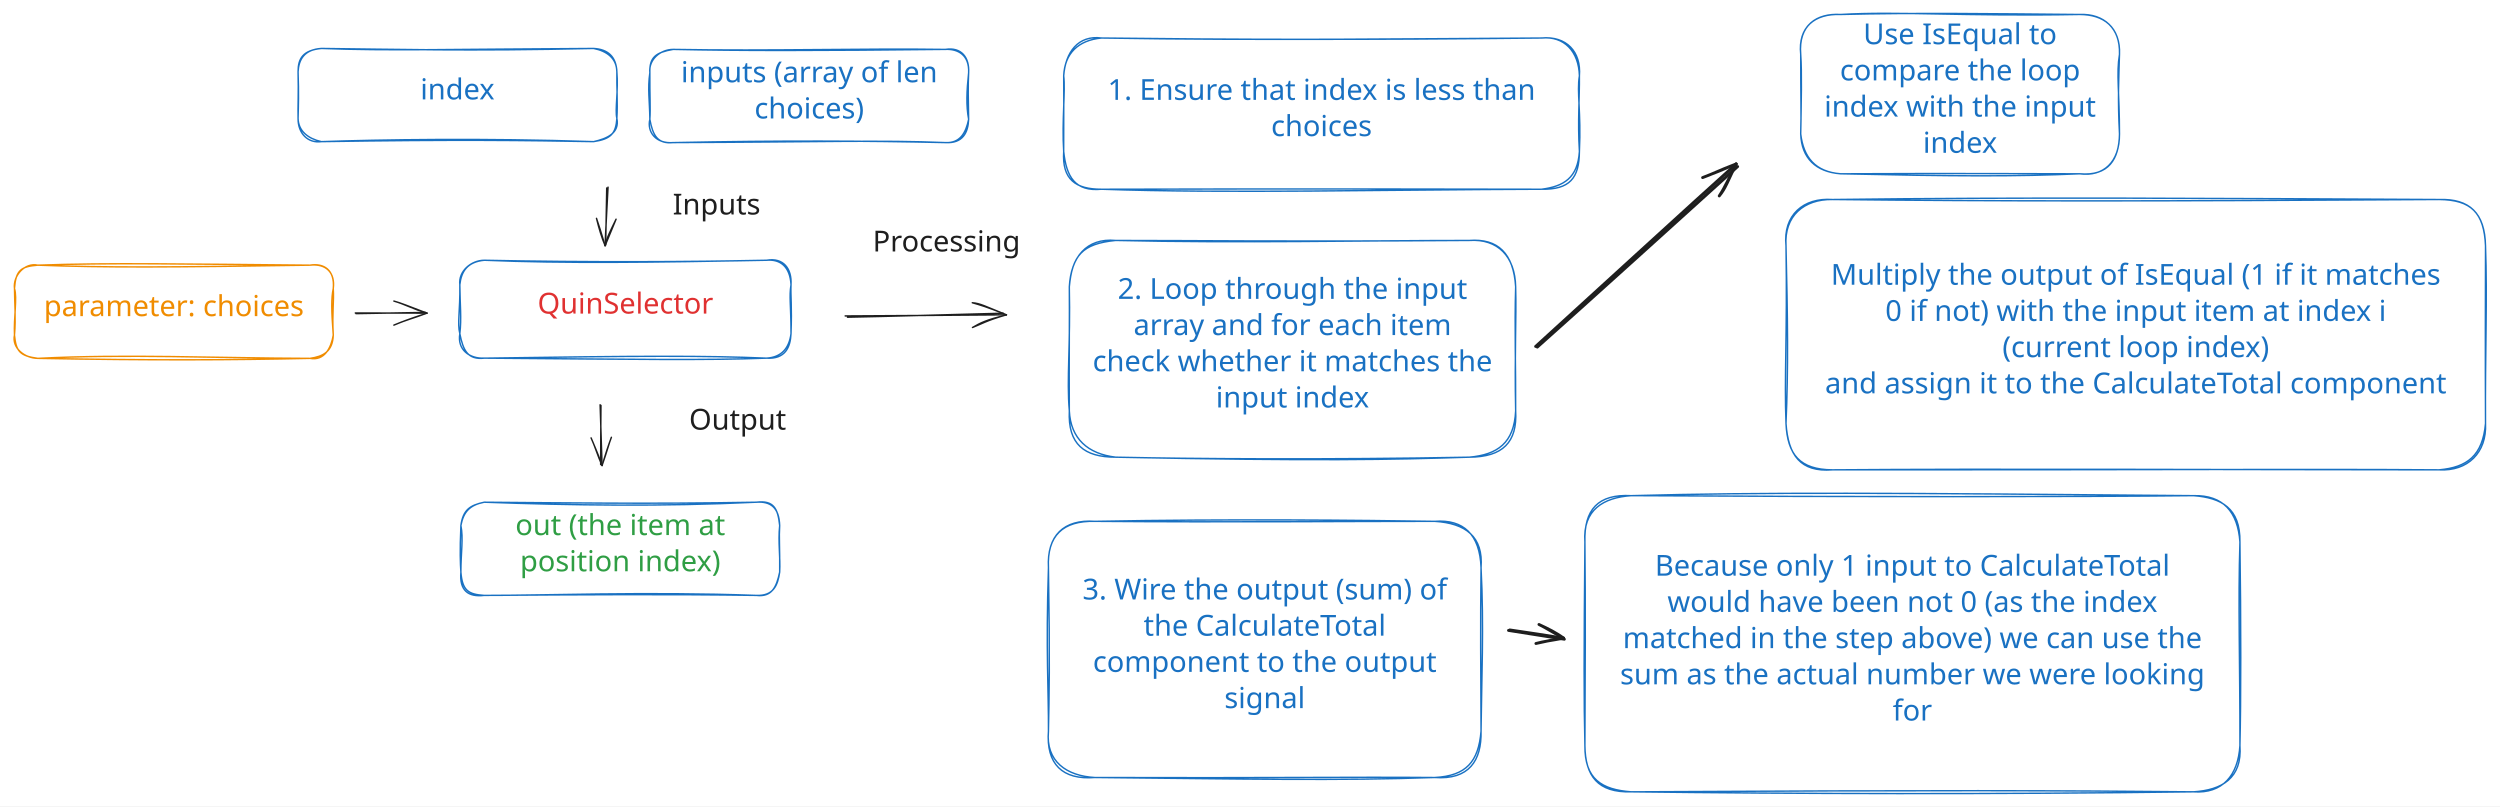
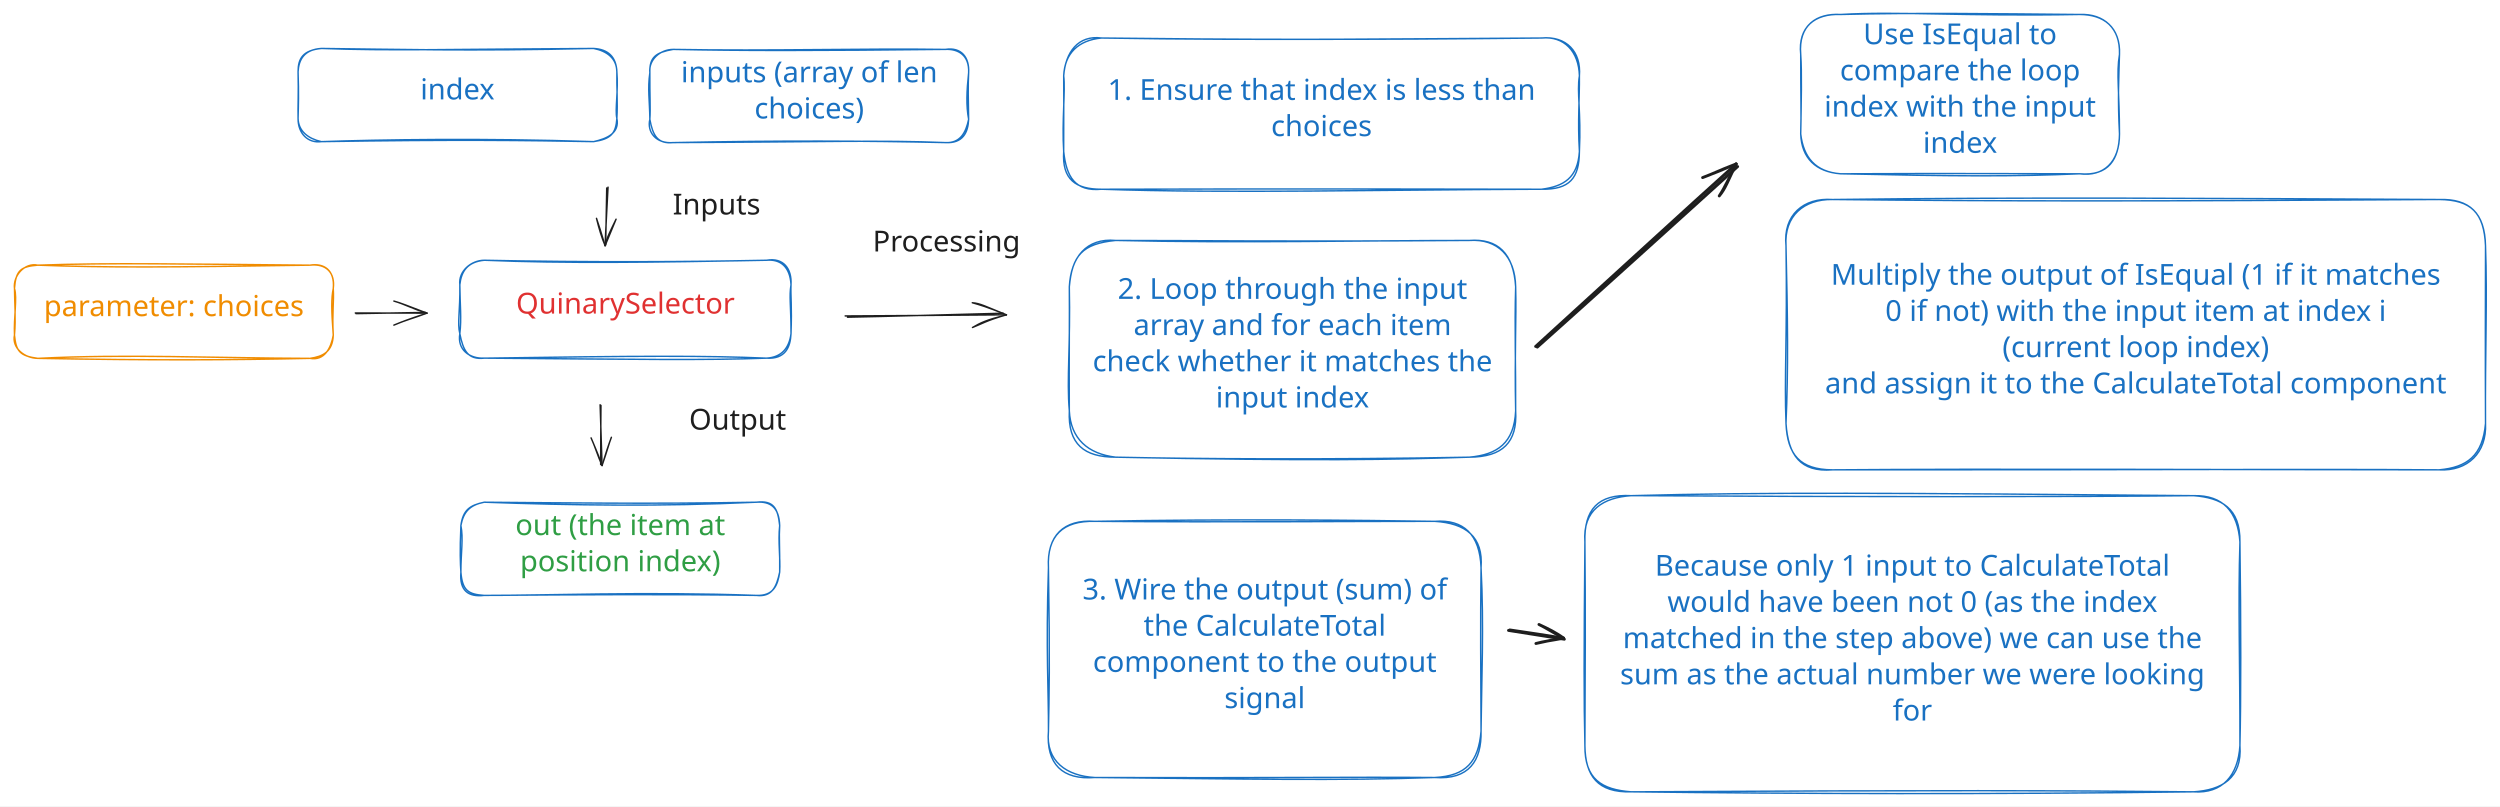
<svg xmlns="http://www.w3.org/2000/svg" version="1.1" viewBox="0 0 1726.24 556.75" width="3452.48" height="1113.5">
  <defs>
    <style class="style-fonts">
      @font-face {
        font-family: "Virgil";
        src: url("https://excalidraw.com/Virgil.woff2");
      }
      @font-face {
        font-family: "Cascadia";
        src: url("https://excalidraw.com/Cascadia.woff2");
      }
      @font-face {
        font-family: "Assistant";
        src: url("https://excalidraw.com/Assistant-Regular.woff2");
      }
    </style>
  </defs>
  <rect x="0" y="0" width="1726.24" height="556.75" fill="#ffffff" />
  <g stroke-linecap="round" transform="translate(317.509 179.7014) rotate(0 114.3381 33.80052)">
    <path d="M16.9 0 C72.55 2.34, 132.99 1.53, 211.78 0 M16.9 0 C88.23 1.51, 160.2 1.11, 211.78 0 M211.78 0 C221.4 -0.9, 228.03 4.57, 228.68 16.9 M211.78 0 C223.53 -2.05, 229.36 5.89, 228.68 16.9 M228.68 16.9 C227.3 25.43, 228.65 30.07, 228.68 50.7 M228.68 16.9 C228.34 24.66, 229.43 31.74, 228.68 50.7 M228.68 50.7 C227.41 60.67, 222.15 66.99, 211.78 67.6 M228.68 50.7 C228.29 60.16, 224.61 68.44, 211.78 67.6 M211.78 67.6 C169.85 65.81, 125.64 65.97, 16.9 67.6 M211.78 67.6 C169.39 69.18, 125.54 68.43, 16.9 67.6 M16.9 67.6 C6.67 68.07, -1.92 61.77, 0 50.7 M16.9 67.6 C5.51 68.88, 2.29 62.3, 0 50.7 M0 50.7 C-1.87 43.4, 0.28 35.31, 0 16.9 M0 50.7 C1.28 40.31, 0.13 30.36, 0 16.9 M0 16.9 C1.02 7.57, 5.31 1.13, 16.9 0 M0 16.9 C-1.1 7.63, 7.74 0.04, 16.9 0" stroke="#1971c2" stroke-width="1" fill="none" />
  </g>
  <g transform="translate(372.0972 201.0019) rotate(0 59.74994 12.5)">
-     <text x="59.75" y="0" font-family="Virgil, Segoe UI Emoji" font-size="20px" fill="#e03131" text-anchor="middle" style="white-space: pre;" direction="ltr" dominant-baseline="text-before-edge">QuinSelector</text>
+     <text x="59.75" y="0" font-family="Virgil, Segoe UI Emoji" font-size="20px" fill="#e03131" text-anchor="middle" style="white-space: pre;" direction="ltr" dominant-baseline="text-before-edge">QuinarySelector</text>
  </g>
  <g stroke-linecap="round" transform="translate(448.7208 34.1101) rotate(0 110.0576 32.17742)">
    <path d="M16.09 0 C84.07 1.21, 147.39 -0.83, 204.03 0 M16.09 0 C64.24 1.04, 113.7 0.96, 204.03 0 M204.03 0 C215.18 -1.78, 220.71 5.58, 220.12 16.09 M204.03 0 C212.68 -0.47, 220.72 3.86, 220.12 16.09 M220.12 16.09 C218.72 29.08, 218.34 38.96, 220.12 48.27 M220.12 16.09 C219.67 25.06, 219.86 35.02, 220.12 48.27 M220.12 48.27 C219.78 57.42, 216.11 65.08, 204.03 64.35 M220.12 48.27 C218.22 57.46, 214.31 64.92, 204.03 64.35 M204.03 64.35 C159.38 62.49, 119.59 63.98, 16.09 64.35 M204.03 64.35 C148.75 63.12, 91.48 62.79, 16.09 64.35 M16.09 64.35 C5.26 65.47, 1.99 59.28, 0 48.27 M16.09 64.35 C4.19 65.33, -2.13 57, 0 48.27 M0 48.27 C-0.16 35.11, -1.64 27.36, 0 16.09 M0 48.27 C0.56 40.87, -0.11 32.11, 0 16.09 M0 16.09 C-0.96 7.1, 7.19 0.03, 16.09 0 M0 16.09 C-0.34 5.39, 4.09 2.09, 16.09 0" stroke="#1971c2" stroke-width="1" fill="none" />
  </g>
  <g transform="translate(456.2784 41.28752) rotate(0 102.4999 25)">
    <text x="102.5" y="0" font-family="Virgil, Segoe UI Emoji" font-size="20px" fill="#1971c2" text-anchor="middle" style="white-space: pre;" direction="ltr" dominant-baseline="text-before-edge">inputs (array of len </text>
    <text x="102.5" y="25" font-family="Virgil, Segoe UI Emoji" font-size="20px" fill="#1971c2" text-anchor="middle" style="white-space: pre;" direction="ltr" dominant-baseline="text-before-edge">choices)</text>
  </g>
  <g stroke-linecap="round">
    <g transform="translate(419.0922 130.0318) rotate(0 -0.4458028 19.7825)">
      <path d="M-0.16 -0.22 C-0.37 6.39, -0.66 32.54, -0.86 39.13 M0.76 -0.8 C0.45 5.91, -1.1 32.84, -1.27 39.6" stroke="#1e1e1e" stroke-width="1" fill="none" />
    </g>
    <g transform="translate(419.0922 130.0318) rotate(0 -0.4458028 19.7825)">
      <path d="M-7.22 20.73 C-5.48 27.85, -3.65 34.02, -1.27 39.6 M-7.22 20.73 C-5.63 25.12, -4.07 30.43, -1.27 39.6" stroke="#1e1e1e" stroke-width="1" fill="none" />
    </g>
    <g transform="translate(419.0922 130.0318) rotate(0 -0.4458028 19.7825)">
      <path d="M6.3 21.32 C2.99 28.2, -0.23 34.15, -1.27 39.6 M6.3 21.32 C4.45 25.52, 2.56 30.68, -1.27 39.6" stroke="#1e1e1e" stroke-width="1" fill="none" />
    </g>
  </g>
  <mask />
  <g stroke-linecap="round" transform="translate(10 183.0976) rotate(0 110.0576 32.17742)">
    <path d="M16.09 0 C65.52 -1.77, 117.23 -0.77, 204.03 0 M16.09 0 C62.77 1.79, 107.96 1.47, 204.03 0 M204.03 0 C215.28 -1.3, 221.54 5.4, 220.12 16.09 M204.03 0 C213.57 -1.61, 221.31 3.31, 220.12 16.09 M220.12 16.09 C218.69 22.82, 218.81 31.19, 220.12 48.27 M220.12 16.09 C220.74 25.12, 219.24 32.76, 220.12 48.27 M220.12 48.27 C219.73 59.49, 213.33 63.06, 204.03 64.35 M220.12 48.27 C218.67 57.14, 213.96 66.25, 204.03 64.35 M204.03 64.35 C138.53 64.17, 76.62 61.21, 16.09 64.35 M204.03 64.35 C150.49 65.55, 94.45 65.82, 16.09 64.35 M16.09 64.35 C3.51 62.62, 1.11 59.42, 0 48.27 M16.09 64.35 C7.02 64.25, -1.98 57.19, 0 48.27 M0 48.27 C-0.61 36.46, 2.06 22.29, 0 16.09 M0 48.27 C1.07 36.82, 0.01 25.35, 0 16.09 M0 16.09 C-1.11 7.18, 7.2 -1.97, 16.09 0 M0 16.09 C0.91 3.21, 4.75 0.94, 16.09 0" stroke="#f08c00" stroke-width="1" fill="none" />
  </g>
  <g transform="translate(29.23766 202.775) rotate(0 90.81992 12.5)">
    <text x="90.82" y="0" font-family="Virgil, Segoe UI Emoji" font-size="20px" fill="#f08c00" text-anchor="middle" style="white-space: pre;" direction="ltr" dominant-baseline="text-before-edge">parameter: choices</text>
  </g>
  <g transform="translate(464.4939 132.5786) rotate(0 31.80997 12.5)">
    <text x="0" y="0" font-family="Virgil, Segoe UI Emoji" font-size="20px" fill="#1e1e1e" text-anchor="start" style="white-space: pre;" direction="ltr" dominant-baseline="text-before-edge">Inputs</text>
  </g>
  <g transform="translate(475.7801 281.1455) rotate(0 34.84996 12.5)">
    <text x="0" y="0" font-family="Virgil, Segoe UI Emoji" font-size="20px" fill="#1e1e1e" text-anchor="start" style="white-space: pre;" direction="ltr" dominant-baseline="text-before-edge">Output</text>
  </g>
  <g stroke-linecap="round">
    <g transform="translate(414.7993 279.8752) rotate(0 0.2229014 20.51106)">
      <path d="M0.16 0.06 C0.14 6.96, -0.12 34.14, -0.05 40.91 M-0.42 -0.38 C-0.29 6.64, 0.81 34.64, 0.93 41.55" stroke="#1e1e1e" stroke-width="1" fill="none" />
    </g>
    <g transform="translate(414.7993 279.8752) rotate(0 0.2229014 20.51106)">
      <path d="M-6.66 22.49 C-4.19 27.7, -2.07 34.99, 0.93 41.55 M-6.66 22.49 C-5.06 26.62, -2.76 31, 0.93 41.55" stroke="#1e1e1e" stroke-width="1" fill="none" />
    </g>
    <g transform="translate(414.7993 279.8752) rotate(0 0.2229014 20.51106)">
      <path d="M7.37 22.07 C5.33 27.44, 2.94 34.86, 0.93 41.55 M7.37 22.07 C5.67 26.3, 4.68 30.78, 0.93 41.55" stroke="#1e1e1e" stroke-width="1" fill="none" />
    </g>
  </g>
  <mask />
  <g stroke-linecap="round" transform="translate(318.2396 346.7733) rotate(0 110.0576 32.17742)">
    <path d="M16.09 0 C77.67 2.22, 138.76 3.12, 204.03 0 M16.09 0 C73.38 0.42, 129.11 1.31, 204.03 0 M204.03 0 C215.92 -1.42, 218.85 4.06, 220.12 16.09 M204.03 0 C213.72 -0.7, 219.73 3.56, 220.12 16.09 M220.12 16.09 C218.9 27.55, 220.73 38.36, 220.12 48.27 M220.12 16.09 C219.57 24.48, 220.32 31.19, 220.12 48.27 M220.12 48.27 C218.81 57.43, 215.79 64.82, 204.03 64.35 M220.12 48.27 C217.91 58.77, 214.63 65.64, 204.03 64.35 M204.03 64.35 C129.77 61.54, 52.09 64.5, 16.09 64.35 M204.03 64.35 C142.8 63.48, 84.29 63.87, 16.09 64.35 M16.09 64.35 C5.04 63.62, 1.02 60.93, 0 48.27 M16.09 64.35 C4.99 65.65, -1.1 60.99, 0 48.27 M0 48.27 C0.02 34.56, 1.82 24.9, 0 16.09 M0 48.27 C-0.39 42.18, -0.8 34.49, 0 16.09 M0 16.09 C1.82 6.6, 6.15 1.96, 16.09 0 M0 16.09 C1.49 5.33, 6.15 2.09, 16.09 0" stroke="#1971c2" stroke-width="1" fill="none" />
  </g>
  <g transform="translate(339.2573 353.9507) rotate(0 89.03992 25)">
    <text x="89.04" y="0" font-family="Virgil, Segoe UI Emoji" font-size="20px" fill="#2f9e44" text-anchor="middle" style="white-space: pre;" direction="ltr" dominant-baseline="text-before-edge">out (the item at </text>
    <text x="89.04" y="25" font-family="Virgil, Segoe UI Emoji" font-size="20px" fill="#2f9e44" text-anchor="middle" style="white-space: pre;" direction="ltr" dominant-baseline="text-before-edge">position index)</text>
  </g>
  <g stroke-linecap="round">
    <g transform="translate(245.4148 216.5588) rotate(0 24.28593 -0.2290931)">
      <path d="M0.39 0.01 C8.42 -0.07, 40.21 -0.68, 48.29 -0.84 M-0.07 -0.46 C8.12 -0.45, 41.26 -0.32, 49.38 -0.34" stroke="#1e1e1e" stroke-width="1" fill="none" />
    </g>
    <g transform="translate(245.4148 216.5588) rotate(0 24.28593 -0.2290931)">
      <path d="M26.55 7.94 C34.04 4.64, 40.77 2.98, 49.38 -0.34 M26.55 7.94 C31.68 5.84, 35.88 4.12, 49.38 -0.34" stroke="#1e1e1e" stroke-width="1" fill="none" />
    </g>
    <g transform="translate(245.4148 216.5588) rotate(0 24.28593 -0.2290931)">
      <path d="M26.56 -8.67 C34 -6.55, 40.72 -2.8, 49.38 -0.34 M26.56 -8.67 C31.65 -7.27, 35.85 -5.48, 49.38 -0.34" stroke="#1e1e1e" stroke-width="1" fill="none" />
    </g>
  </g>
  <mask />
  <g stroke-linecap="round" transform="translate(734.4734 26.24845) rotate(0 178.0517 52.21169)">
    <path d="M26.11 0 C137.96 1.89, 250.55 0.39, 330 0 M26.11 0 C116.51 1.1, 207.51 1.35, 330 0 M330 0 C347.06 -1.57, 357.46 9.43, 356.1 26.11 M330 0 C345.51 -1.53, 355.66 9.27, 356.1 26.11 M356.1 26.11 C354.16 37.37, 357.42 50.83, 356.1 78.32 M356.1 26.11 C356.28 41.84, 354.8 57.01, 356.1 78.32 M356.1 78.32 C356 96.84, 349.39 104.72, 330 104.42 M356.1 78.32 C354.93 96.69, 345.27 102.43, 330 104.42 M330 104.42 C221.92 104.76, 112.83 107.45, 26.11 104.42 M330 104.42 C251.41 104.31, 171.96 104.02, 26.11 104.42 M26.11 104.42 C7.75 106.16, 1.83 95.76, 0 78.32 M26.11 104.42 C8.36 104.45, -1.27 97.82, 0 78.32 M0 78.32 C-1.36 57.33, 1.33 36.06, 0 26.11 M0 78.32 C-0.08 67.76, 0.17 55.23, 0 26.11 M0 26.11 C0.69 10.52, 10.19 1.5, 26.11 0 M0 26.11 C1.2 9.74, 10.04 -2.15, 26.11 0" stroke="#1971c2" stroke-width="1" fill="none" />
  </g>
  <g transform="translate(744.7252 53.46014) rotate(0 167.7999 25)">
    <text x="167.8" y="0" font-family="Virgil, Segoe UI Emoji" font-size="20px" fill="#1971c2" text-anchor="middle" style="white-space: pre;" direction="ltr" dominant-baseline="text-before-edge">1. Ensure that index is less than </text>
    <text x="167.8" y="25" font-family="Virgil, Segoe UI Emoji" font-size="20px" fill="#1971c2" text-anchor="middle" style="white-space: pre;" direction="ltr" dominant-baseline="text-before-edge">choices </text>
  </g>
  <g stroke-linecap="round" transform="translate(738.363 166.0304) rotate(0 154.0962 74.82412)">
    <path d="M32 0 C117.97 2, 202.79 -0.01, 276.19 0 M32 0 C89.23 -0.03, 147.31 0.92, 276.19 0 M276.19 0 C295.88 -1.33, 307.81 11.16, 308.19 32 M276.19 0 C295.89 -1.49, 306.75 8.82, 308.19 32 M308.19 32 C308.84 53.44, 307.34 78.53, 308.19 117.65 M308.19 32 C307.32 60.24, 308.37 87.51, 308.19 117.65 M308.19 117.65 C307.17 139.83, 295.67 147.92, 276.19 149.65 M308.19 117.65 C309.47 139.47, 299.18 149.54, 276.19 149.65 M276.19 149.65 C223.26 151.37, 171.05 152.48, 32 149.65 M276.19 149.65 C178.91 151.5, 83.17 150.8, 32 149.65 M32 149.65 C10.37 149.67, -1.11 140.8, 0 117.65 M32 149.65 C12.78 147.39, 0.91 136.83, 0 117.65 M0 117.65 C-1.93 96.05, 0.89 71.58, 0 32 M0 117.65 C-0.21 84.49, 0.19 50.26, 0 32 M0 32 C1.04 11.57, 11.83 -1.87, 32 0 M0 32 C1.98 10.57, 8.71 2.27, 32 0" stroke="#1971c2" stroke-width="1" fill="none" />
  </g>
  <g transform="translate(746.8693 190.8545) rotate(0 145.5899 50)">
    <text x="145.59" y="0" font-family="Virgil, Segoe UI Emoji" font-size="20px" fill="#1971c2" text-anchor="middle" style="white-space: pre;" direction="ltr" dominant-baseline="text-before-edge">2. Loop through the input </text>
    <text x="145.59" y="25" font-family="Virgil, Segoe UI Emoji" font-size="20px" fill="#1971c2" text-anchor="middle" style="white-space: pre;" direction="ltr" dominant-baseline="text-before-edge">array and for each item </text>
    <text x="145.59" y="50" font-family="Virgil, Segoe UI Emoji" font-size="20px" fill="#1971c2" text-anchor="middle" style="white-space: pre;" direction="ltr" dominant-baseline="text-before-edge">check whether it matches the</text>
    <text x="145.59" y="75" font-family="Virgil, Segoe UI Emoji" font-size="20px" fill="#1971c2" text-anchor="middle" style="white-space: pre;" direction="ltr" dominant-baseline="text-before-edge">input index</text>
  </g>
  <g transform="translate(602.5904 158.1012) rotate(0 49.66994 12.5)">
    <text x="0" y="0" font-family="Virgil, Segoe UI Emoji" font-size="20px" fill="#1e1e1e" text-anchor="start" style="white-space: pre;" direction="ltr" dominant-baseline="text-before-edge">Processing</text>
  </g>
  <g stroke-linecap="round">
    <g transform="translate(585.4138 218.7356) rotate(0 54.04946 -0.8482637)">
      <path d="M-0.23 0.3 C17.81 0.02, 89.32 -1.98, 107.25 -2.47 M-1.81 -0.59 C16.69 -0.67, 90.9 -1.14, 109.51 -1.35" stroke="#1e1e1e" stroke-width="1" fill="none" />
    </g>
    <g transform="translate(585.4138 218.7356) rotate(0 54.04946 -0.8482637)">
      <path d="M86.09 7.4 C91.74 4.12, 95.05 2.38, 109.51 -1.35 M86.09 7.4 C91.67 5.26, 95.76 2.59, 109.51 -1.35" stroke="#1e1e1e" stroke-width="1" fill="none" />
    </g>
    <g transform="translate(585.4138 218.7356) rotate(0 54.04946 -0.8482637)">
      <path d="M85.95 -9.7 C91.52 -9.26, 94.85 -7.27, 109.51 -1.35 M85.95 -9.7 C91.5 -8.09, 95.62 -7.01, 109.51 -1.35" stroke="#1e1e1e" stroke-width="1" fill="none" />
    </g>
  </g>
  <mask />
  <g stroke-linecap="round" transform="translate(205.8188 33.45182) rotate(0 110.0576 32.17742)">
    <path d="M16.09 0 C61.8 1.78, 107.24 0.5, 204.03 0 M16.09 0 C65.95 0.51, 117.25 2.04, 204.03 0 M204.03 0 C213.8 0.53, 219.65 5.46, 220.12 16.09 M204.03 0 C213.39 1.83, 220.01 6.95, 220.12 16.09 M220.12 16.09 C221.28 28.81, 218.68 42.51, 220.12 48.27 M220.12 16.09 C219.9 27.03, 220.83 37.38, 220.12 48.27 M220.12 48.27 C219.45 58.57, 216.19 62.61, 204.03 64.35 M220.12 48.27 C222.21 58.52, 213.17 62.33, 204.03 64.35 M204.03 64.35 C128.58 61.75, 55.69 62.95, 16.09 64.35 M204.03 64.35 C157.94 63.52, 109.97 62.85, 16.09 64.35 M16.09 64.35 C6.84 65.63, -0.15 58.73, 0 48.27 M16.09 64.35 C6.75 62.25, 0.19 56.91, 0 48.27 M0 48.27 C-0.2 40.4, 0.37 31.16, 0 16.09 M0 48.27 C0.24 39.33, 0.55 31.4, 0 16.09 M0 16.09 C-0.03 6.7, 3.54 1.27, 16.09 0 M0 16.09 C0.45 7.63, 4.34 0.74, 16.09 0" stroke="#1971c2" stroke-width="1" fill="none" />
  </g>
  <g transform="translate(292.2364 53.12924) rotate(0 23.63998 12.5)">
    <text x="23.64" y="0" font-family="Virgil, Segoe UI Emoji" font-size="20px" fill="#1971c2" text-anchor="middle" style="white-space: pre;" direction="ltr" dominant-baseline="text-before-edge">index</text>
  </g>
  <g stroke-linecap="round" transform="translate(723.9471 359.9839) rotate(0 149.3561 88.43946)">
    <path d="M32 0 C123.15 0.75, 214.76 -0.03, 266.71 0 M32 0 C125.29 -1.79, 217.2 -0.78, 266.71 0 M266.71 0 C288.1 1.33, 300.39 10.53, 298.71 32 M266.71 0 C286.59 -1.54, 297.89 9.01, 298.71 32 M298.71 32 C300.84 71.54, 299.03 111.73, 298.71 144.88 M298.71 32 C298.21 69.3, 298.49 103.87, 298.71 144.88 M298.71 144.88 C296.94 166.01, 288.48 175.76, 266.71 176.88 M298.71 144.88 C299.18 165.37, 290.32 178.62, 266.71 176.88 M266.71 176.88 C209.64 176.38, 152.63 177.3, 32 176.88 M266.71 176.88 C201.31 179.24, 135.27 177.9, 32 176.88 M32 176.88 C9.72 178.71, -1.72 167.62, 0 144.88 M32 176.88 C12.63 175.81, -1.99 165.84, 0 144.88 M0 144.88 C0.16 117.5, -1.89 89.75, 0 32 M0 144.88 C0.47 120.83, 1.12 98.02, 0 32 M0 32 C-1.21 9.75, 10.68 -1.51, 32 0 M0 32 C-1.08 9.95, 9.95 -0.54, 32 0" stroke="#1971c2" stroke-width="1" fill="none" />
  </g>
  <g transform="translate(729.7734 398.4233) rotate(0 143.5299 50)">
    <text x="143.53" y="0" font-family="Virgil, Segoe UI Emoji" font-size="20px" fill="#1971c2" text-anchor="middle" style="white-space: pre;" direction="ltr" dominant-baseline="text-before-edge">3. Wire the output (sum) of </text>
    <text x="143.53" y="25" font-family="Virgil, Segoe UI Emoji" font-size="20px" fill="#1971c2" text-anchor="middle" style="white-space: pre;" direction="ltr" dominant-baseline="text-before-edge">the CalculateTotal </text>
    <text x="143.53" y="50" font-family="Virgil, Segoe UI Emoji" font-size="20px" fill="#1971c2" text-anchor="middle" style="white-space: pre;" direction="ltr" dominant-baseline="text-before-edge">component to the output </text>
    <text x="143.53" y="75" font-family="Virgil, Segoe UI Emoji" font-size="20px" fill="#1971c2" text-anchor="middle" style="white-space: pre;" direction="ltr" dominant-baseline="text-before-edge">signal</text>
  </g>
  <g stroke-linecap="round">
    <g transform="translate(1060.904 238.5598) rotate(0 69.5559 -62.07027)">
      <path d="M0.59 1.12 C23.92 -19.56, 115.91 -102.67, 138.93 -123.55 M-0.56 0.66 C22.7 -20.42, 114.83 -104.78, 137.89 -125.36" stroke="#1e1e1e" stroke-width="2" fill="none" />
    </g>
    <g transform="translate(1060.904 238.5598) rotate(0 69.5559 -62.07027)">
      <path d="M126.22 -103.26 C130.46 -108.3, 132.05 -113.26, 137.89 -125.36 M126.22 -103.26 C130.64 -109.97, 133.1 -116.09, 137.89 -125.36" stroke="#1e1e1e" stroke-width="2" fill="none" />
    </g>
    <g transform="translate(1060.904 238.5598) rotate(0 69.5559 -62.07027)">
      <path d="M114.74 -115.93 C121.47 -118.34, 125.49 -120.62, 137.89 -125.36 M114.74 -115.93 C122.61 -118.96, 128.48 -121.31, 137.89 -125.36" stroke="#1e1e1e" stroke-width="2" fill="none" />
    </g>
  </g>
  <mask />
  <g stroke-linecap="round" transform="translate(1243.378 10) rotate(0 110.0576 55)">
    <path d="M27.5 0 C67.69 -2.39, 112.69 1.47, 192.62 0 M27.5 0 C79.22 -1.28, 131.29 -0.57, 192.62 0 M192.62 0 C209.16 0.01, 220.67 8.56, 220.12 27.5 M192.62 0 C209.39 -0.77, 220.99 9.86, 220.12 27.5 M220.12 27.5 C217.82 40.86, 220.14 54, 220.12 82.5 M220.12 27.5 C219.69 43.25, 218.8 57.93, 220.12 82.5 M220.12 82.5 C219.84 99.98, 212.63 111.75, 192.62 110 M220.12 82.5 C220.26 101.92, 209.03 112.23, 192.62 110 M192.62 110 C149.12 111.96, 107.13 111.8, 27.5 110 M192.62 110 C151.9 109.98, 110.51 109.61, 27.5 110 M27.5 110 C10.59 108.73, 0.57 99.33, 0 82.5 M27.5 110 C10.07 108.67, 1.96 98.61, 0 82.5 M0 82.5 C0.5 68.99, -0.06 56.59, 0 27.5 M0 82.5 C0.38 60.86, 0.92 39.92, 0 27.5 M0 27.5 C-1.71 7.21, 11.15 -0.95, 27.5 0 M0 27.5 C-1.99 8.6, 9.79 -0.7, 27.5 0" stroke="#1971c2" stroke-width="1" fill="none" />
  </g>
  <g transform="translate(1251.746 15) rotate(0 101.6899 50)">
    <text x="101.69" y="0" font-family="Virgil, Segoe UI Emoji" font-size="20px" fill="#1971c2" text-anchor="middle" style="white-space: pre;" direction="ltr" dominant-baseline="text-before-edge">Use IsEqual to </text>
    <text x="101.69" y="25" font-family="Virgil, Segoe UI Emoji" font-size="20px" fill="#1971c2" text-anchor="middle" style="white-space: pre;" direction="ltr" dominant-baseline="text-before-edge">compare the loop </text>
    <text x="101.69" y="50" font-family="Virgil, Segoe UI Emoji" font-size="20px" fill="#1971c2" text-anchor="middle" style="white-space: pre;" direction="ltr" dominant-baseline="text-before-edge">index with the input </text>
    <text x="101.69" y="75" font-family="Virgil, Segoe UI Emoji" font-size="20px" fill="#1971c2" text-anchor="middle" style="white-space: pre;" direction="ltr" dominant-baseline="text-before-edge">index</text>
  </g>
  <g stroke-linecap="round" transform="translate(1233.229 137.7595) rotate(0 241.5054 93.32989)">
    <path d="M32 0 C162.97 -1.7, 296.47 -0.8, 451.01 0 M32 0 C142.91 1.25, 252.89 1.29, 451.01 0 M451.01 0 C471.9 -0.64, 482.57 9.19, 483.01 32 M451.01 0 C473.13 0.24, 482.03 9.08, 483.01 32 M483.01 32 C482.92 68.55, 482.78 106.39, 483.01 154.66 M483.01 32 C484.37 68.76, 482.67 106.25, 483.01 154.66 M483.01 154.66 C484.01 174.83, 470.66 187.78, 451.01 186.66 M483.01 154.66 C481.01 176.93, 470.31 184.93, 451.01 186.66 M451.01 186.66 C354.71 185.98, 260.11 186.75, 32 186.66 M451.01 186.66 C296.34 186.57, 141.26 185.79, 32 186.66 M32 186.66 C9.54 186.54, 0.93 176.06, 0 154.66 M32 186.66 C9.92 188.4, 1.55 176.61, 0 154.66 M0 154.66 C-1.28 123.32, 0.94 94.25, 0 32 M0 154.66 C1.65 117.85, 1.17 80.48, 0 32 M0 32 C-1.36 11.34, 12.44 -0.28, 32 0 M0 32 C-2.18 10.59, 12.15 -1.4, 32 0" stroke="#1971c2" stroke-width="1" fill="none" />
  </g>
  <g transform="translate(1239.765 181.0893) rotate(0 234.9698 50)">
    <text x="234.97" y="0" font-family="Virgil, Segoe UI Emoji" font-size="20px" fill="#1971c2" text-anchor="middle" style="white-space: pre;" direction="ltr" dominant-baseline="text-before-edge">Multiply the output of IsEqual (1 if it matches</text>
    <text x="234.97" y="25" font-family="Virgil, Segoe UI Emoji" font-size="20px" fill="#1971c2" text-anchor="middle" style="white-space: pre;" direction="ltr" dominant-baseline="text-before-edge">0 if not) with the input item at index i </text>
    <text x="234.97" y="50" font-family="Virgil, Segoe UI Emoji" font-size="20px" fill="#1971c2" text-anchor="middle" style="white-space: pre;" direction="ltr" dominant-baseline="text-before-edge">(current loop index)</text>
    <text x="234.97" y="75" font-family="Virgil, Segoe UI Emoji" font-size="20px" fill="#1971c2" text-anchor="middle" style="white-space: pre;" direction="ltr" dominant-baseline="text-before-edge">and assign it to the CalculateTotal component</text>
  </g>
  <g stroke-linecap="round" transform="translate(1094.37 342.2485) rotate(0 226.1467 102.2508)">
    <path d="M32 0 C121.02 -2.44, 210.28 -1.92, 420.29 0 M32 0 C186.64 0.92, 340.7 0.91, 420.29 0 M420.29 0 C440.73 -0.46, 450.8 11.2, 452.29 32 M420.29 0 C439.34 1.49, 452.65 8.45, 452.29 32 M452.29 32 C453.07 86.53, 453.06 142.61, 452.29 172.5 M452.29 32 C450.93 73.67, 452.36 115.16, 452.29 172.5 M452.29 172.5 C451.05 193.34, 440.1 205.89, 420.29 204.5 M452.29 172.5 C454.01 195.25, 439.65 203.28, 420.29 204.5 M420.29 204.5 C282.44 206.35, 143.38 205.9, 32 204.5 M420.29 204.5 C330.97 203.62, 242.31 203.3, 32 204.5 M32 204.5 C8.81 205.18, 0.23 193.6, 0 172.5 M32 204.5 C11.73 203.02, -0.23 195.84, 0 172.5 M0 172.5 C-0.75 142.74, -0.69 108.36, 0 32 M0 172.5 C0.26 124.38, 0.47 75.12, 0 32 M0 32 C-0.61 9.45, 9.1 -1.2, 32 0 M0 32 C-1.61 9.73, 12.92 1.28, 32 0" stroke="#1971c2" stroke-width="1" fill="none" />
  </g>
  <g transform="translate(1099.417 381.9993) rotate(0 221.0998 62.5)">
    <text x="221.1" y="0" font-family="Virgil, Segoe UI Emoji" font-size="20px" fill="#1971c2" text-anchor="middle" style="white-space: pre;" direction="ltr" dominant-baseline="text-before-edge">Because only 1 input to CalculateTotal </text>
    <text x="221.1" y="25" font-family="Virgil, Segoe UI Emoji" font-size="20px" fill="#1971c2" text-anchor="middle" style="white-space: pre;" direction="ltr" dominant-baseline="text-before-edge">would have been not 0 (as the index </text>
    <text x="221.1" y="50" font-family="Virgil, Segoe UI Emoji" font-size="20px" fill="#1971c2" text-anchor="middle" style="white-space: pre;" direction="ltr" dominant-baseline="text-before-edge">matched in the step above) we can use the </text>
    <text x="221.1" y="75" font-family="Virgil, Segoe UI Emoji" font-size="20px" fill="#1971c2" text-anchor="middle" style="white-space: pre;" direction="ltr" dominant-baseline="text-before-edge">sum as the actual number we were looking </text>
    <text x="221.1" y="100" font-family="Virgil, Segoe UI Emoji" font-size="20px" fill="#1971c2" text-anchor="middle" style="white-space: pre;" direction="ltr" dominant-baseline="text-before-edge">for</text>
  </g>
  <g stroke-linecap="round">
    <g transform="translate(1041.93 435.0305) rotate(0 19.22937 2.951538)">
      <path d="M-0.31 0.27 C6.03 1.3, 31.84 5.41, 38.25 6.35 M0.53 -0.07 C6.77 0.81, 31.26 4.51, 37.72 5.61" stroke="#1e1e1e" stroke-width="2" fill="none" />
    </g>
    <g transform="translate(1041.93 435.0305) rotate(0 19.22937 2.951538)">
      <path d="M18.62 9.3 C25.36 7.78, 31.96 6.35, 37.72 5.61 M18.62 9.3 C24.18 7.75, 29.85 7.18, 37.72 5.61" stroke="#1e1e1e" stroke-width="2" fill="none" />
    </g>
    <g transform="translate(1041.93 435.0305) rotate(0 19.22937 2.951538)">
      <path d="M20.71 -3.84 C26.78 -1.05, 32.69 1.85, 37.72 5.61 M20.71 -3.84 C25.67 -1.44, 30.71 1.94, 37.72 5.61" stroke="#1e1e1e" stroke-width="2" fill="none" />
    </g>
  </g>
  <mask />
</svg>
